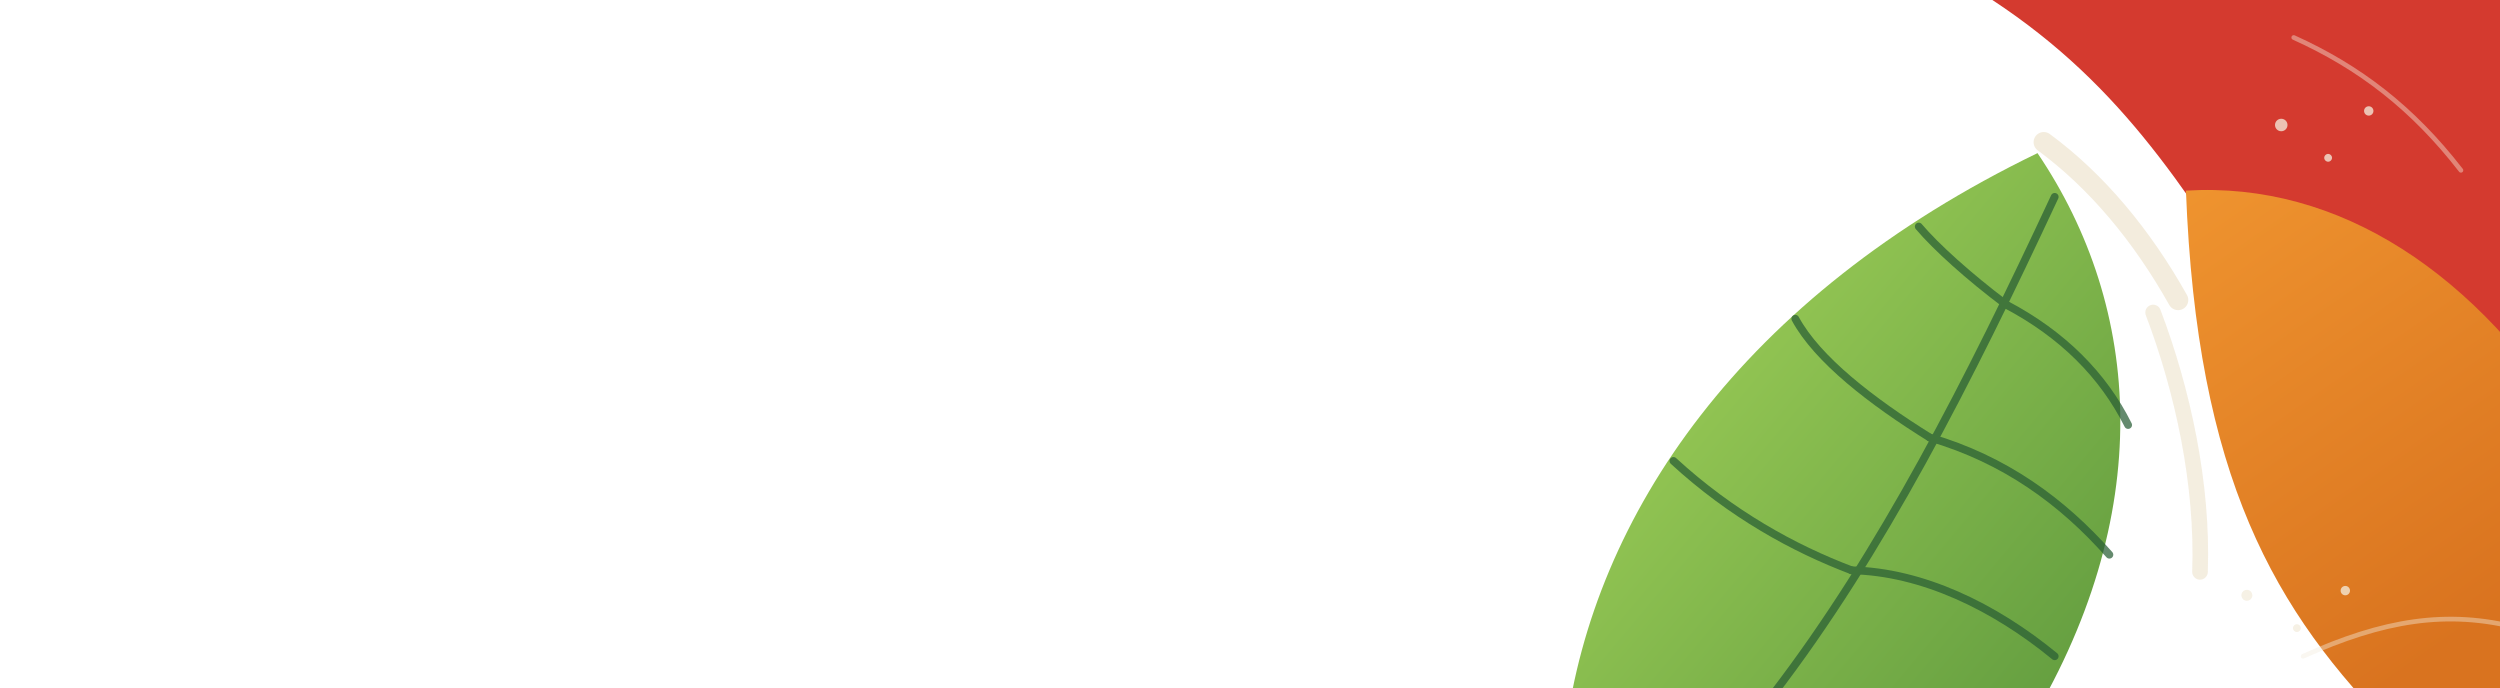
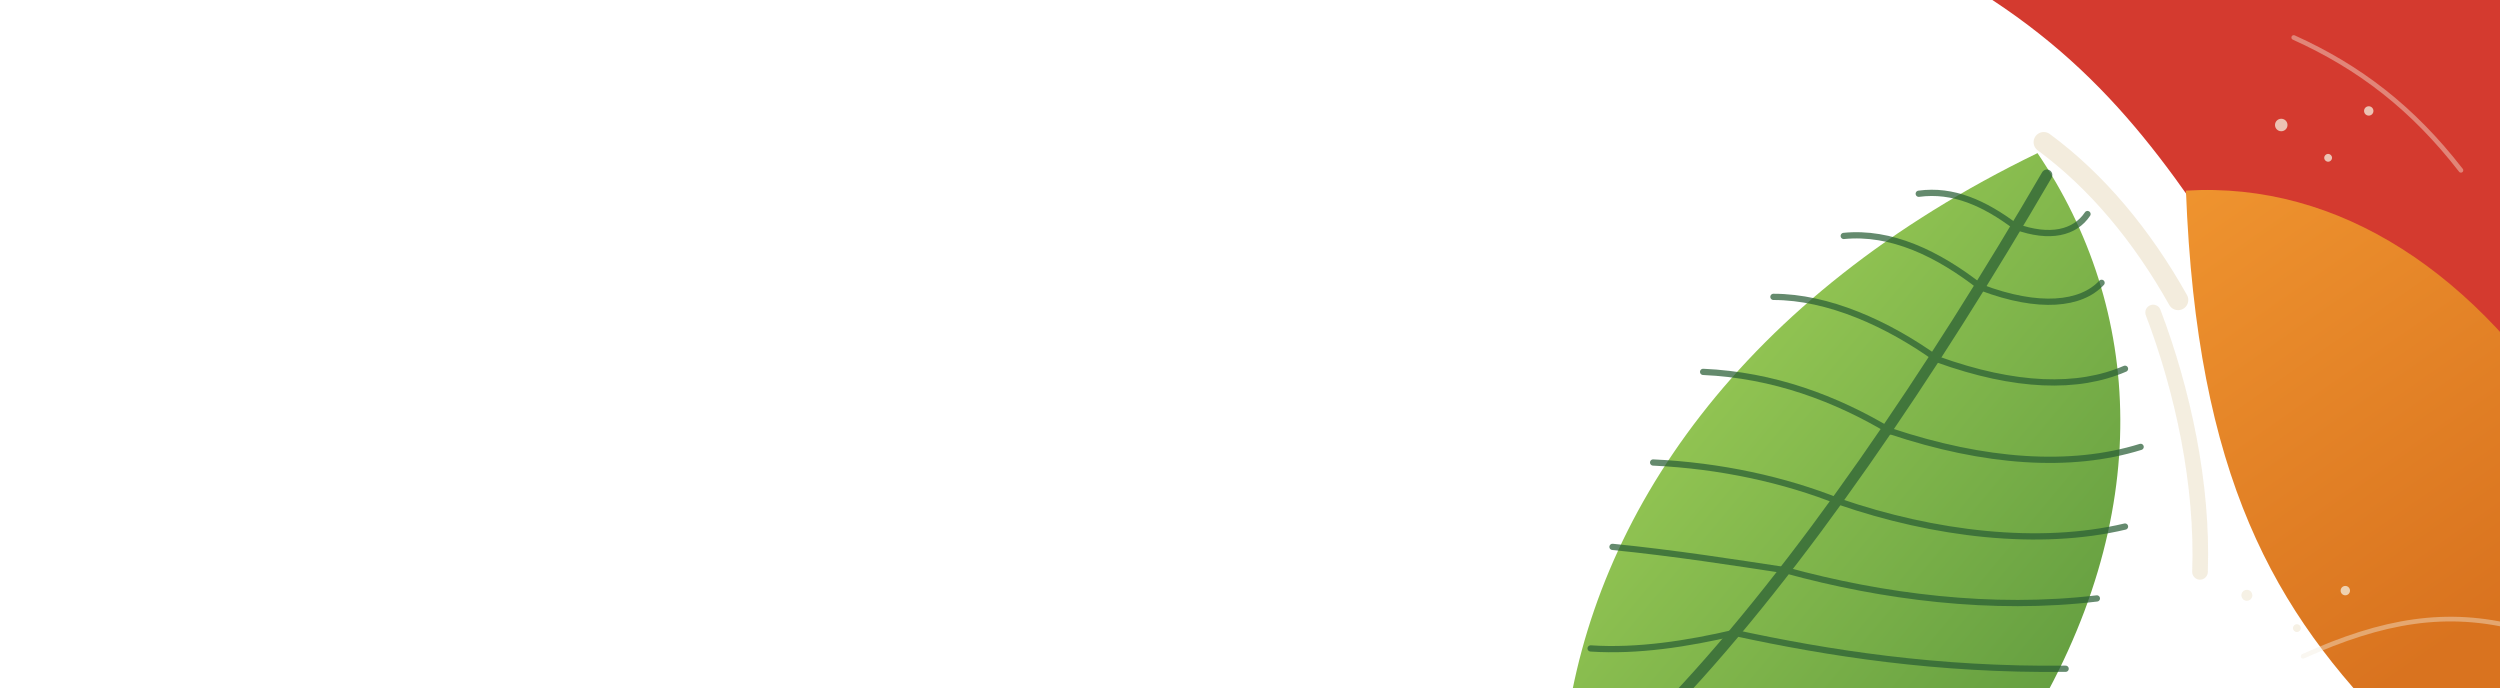
<svg xmlns="http://www.w3.org/2000/svg" width="1600" height="440" viewBox="0 0 1600 440" fill="none">
  <defs>
    <linearGradient id="leaf" x1="1020" y1="110" x2="1390" y2="420" gradientUnits="userSpaceOnUse">
      <stop stop-color="#A7D65B" />
      <stop offset="1" stop-color="#5F9A3E" />
    </linearGradient>
    <linearGradient id="orange" x1="1370" y1="60" x2="1600" y2="390" gradientUnits="userSpaceOnUse">
      <stop stop-color="#F39A32" />
      <stop offset="1" stop-color="#D9731F" />
    </linearGradient>
  </defs>
  <path d="M1190 -45C1307 5 1360 66 1411 141C1455 206 1539 227 1640 211V-45H1190Z" fill="#D43A2F" />
  <path d="M1399 122C1497 116 1586 175 1650 279V470H1534C1455 391 1406 305 1399 122Z" fill="url(#orange)" />
  <path d="M1002 468C1020 330 1114 190 1304 98C1371 197 1381 330 1296 468H1002Z" fill="url(#leaf)" />
  <path d="M1308 91C1342 116 1371 151 1394 192" stroke="#F3ECDD" stroke-width="13" stroke-linecap="round" />
  <path d="M1378 200C1397 250 1410 310 1408 366" stroke="#F3ECDD" stroke-width="10" stroke-linecap="round" opacity=".9" />
-   <g stroke="#285D35" stroke-width="5" stroke-linecap="round" stroke-linejoin="round" opacity=".72">
-     <path d="M1135 444C1204 354 1260 244 1315 126" />
-     <path d="M1185 365C1148 351 1108 329 1071 295" />
-     <path d="M1185 365C1230 366 1276 388 1315 420" />
-     <path d="M1235 280C1198 257 1163 230 1149 204" />
-     <path d="M1235 280C1283 294 1320 321 1350 355" />
-     <path d="M1284 195C1260 177 1239 158 1228 145" />
-     <path d="M1284 195C1320 214 1346 240 1362 272" />
+   <g stroke="#285D35" stroke-linecap="round" stroke-linejoin="round" opacity=".72">
+     <path d="M1072 448C1152 363 1236 239 1310 112" fill="none" stroke-width="7" />
+     <g fill="none" stroke-width="4">
+       <path d="M1110 405C1080 412 1048 417 1018 415" />
+       <path d="M1143 365C1110 360 1072 354 1032 350" />
+       <path d="M1177 321C1142 307 1101 298 1058 296" />
+       <path d="M1210 276C1175 255 1135 240 1090 238" />
+       <path d="M1240 230C1208 207 1170 190 1135 190" />
+       <path d="M1268 184C1240 162 1210 148 1180 151" />
+       <path d="M1290 145C1270 130 1250 121 1228 124" />
+     </g>
+     <g fill="none" stroke-width="4">
+       <path d="M1110 405C1170 418 1240 429 1322 428" />
+       <path d="M1143 365C1205 382 1275 391 1342 383" />
+       <path d="M1177 321C1238 342 1305 350 1360 337" />
+       <path d="M1210 276C1270 296 1325 300 1370 286" />
+       <path d="M1240 230C1290 248 1330 249 1360 236" />
+       <path d="M1268 184C1305 198 1332 195 1345 181" />
+       <path d="M1290 145C1312 153 1328 149 1336 137" />
+     </g>
  </g>
  <g fill="#F3ECDD" opacity=".76">
    <circle cx="1460" cy="80" r="4" />
    <circle cx="1490" cy="101" r="2.5" />
    <circle cx="1516" cy="71" r="3" />
    <circle cx="1438" cy="381" r="3.5" />
    <circle cx="1470" cy="402" r="2.5" />
    <circle cx="1501" cy="378" r="3" />
  </g>
  <path d="M1468 24C1510 43 1544 69 1575 109M1474 420C1525 397 1566 390 1612 402" stroke="#F3ECDD" stroke-width="3" stroke-linecap="round" opacity=".42" />
</svg>
